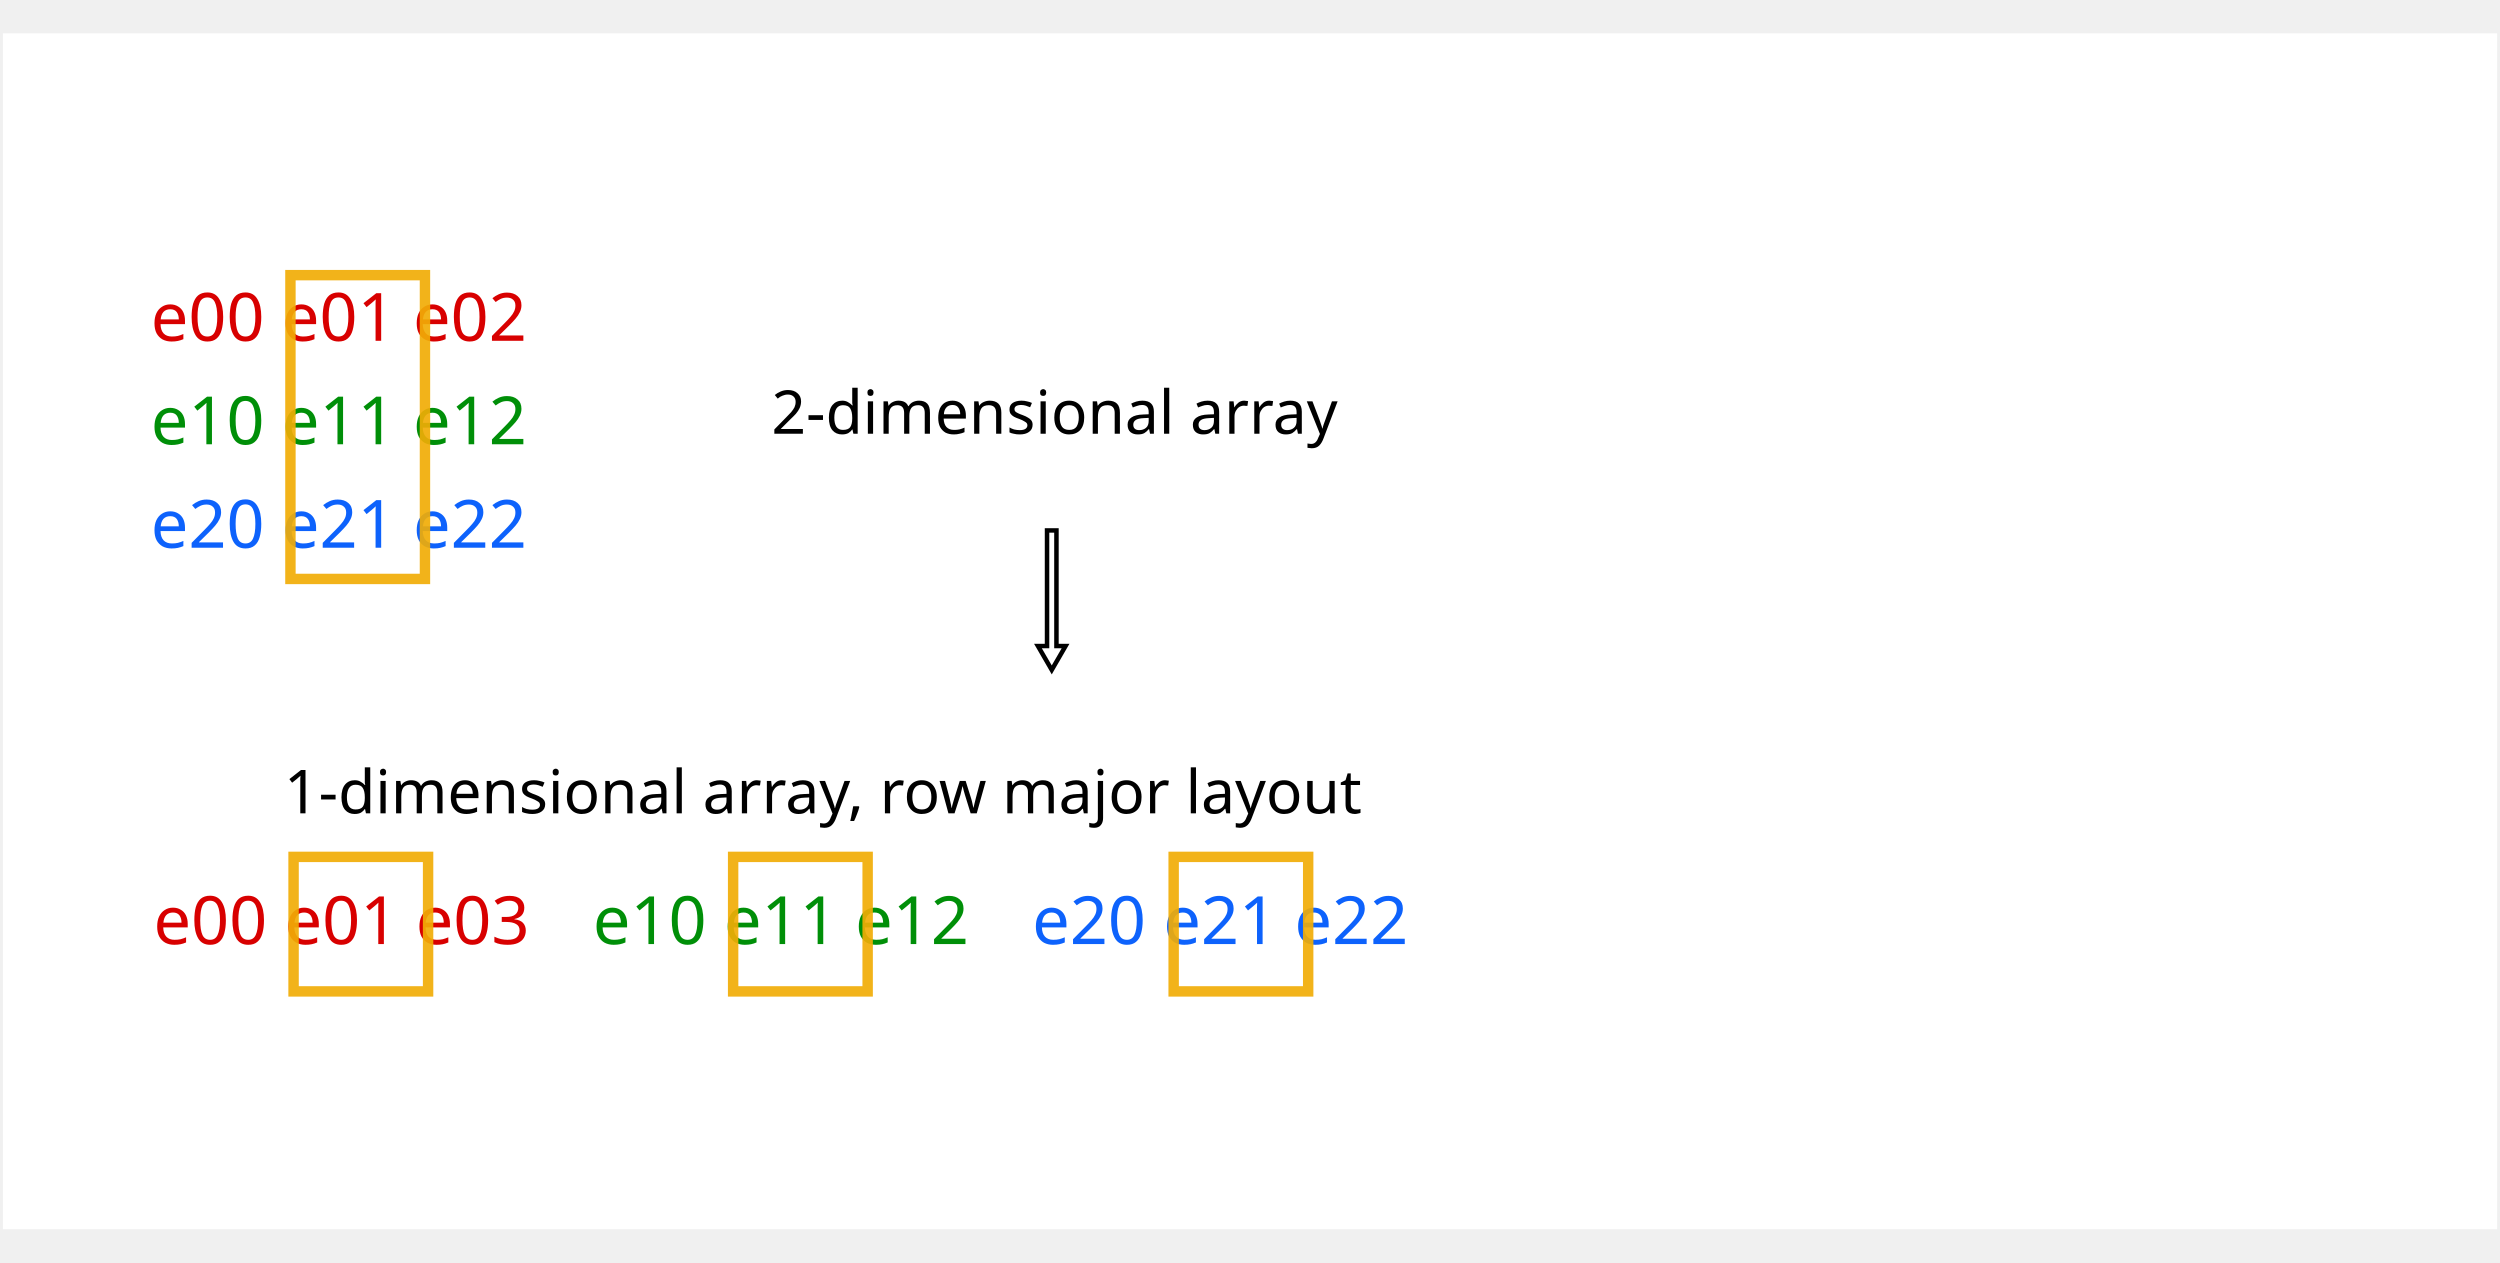
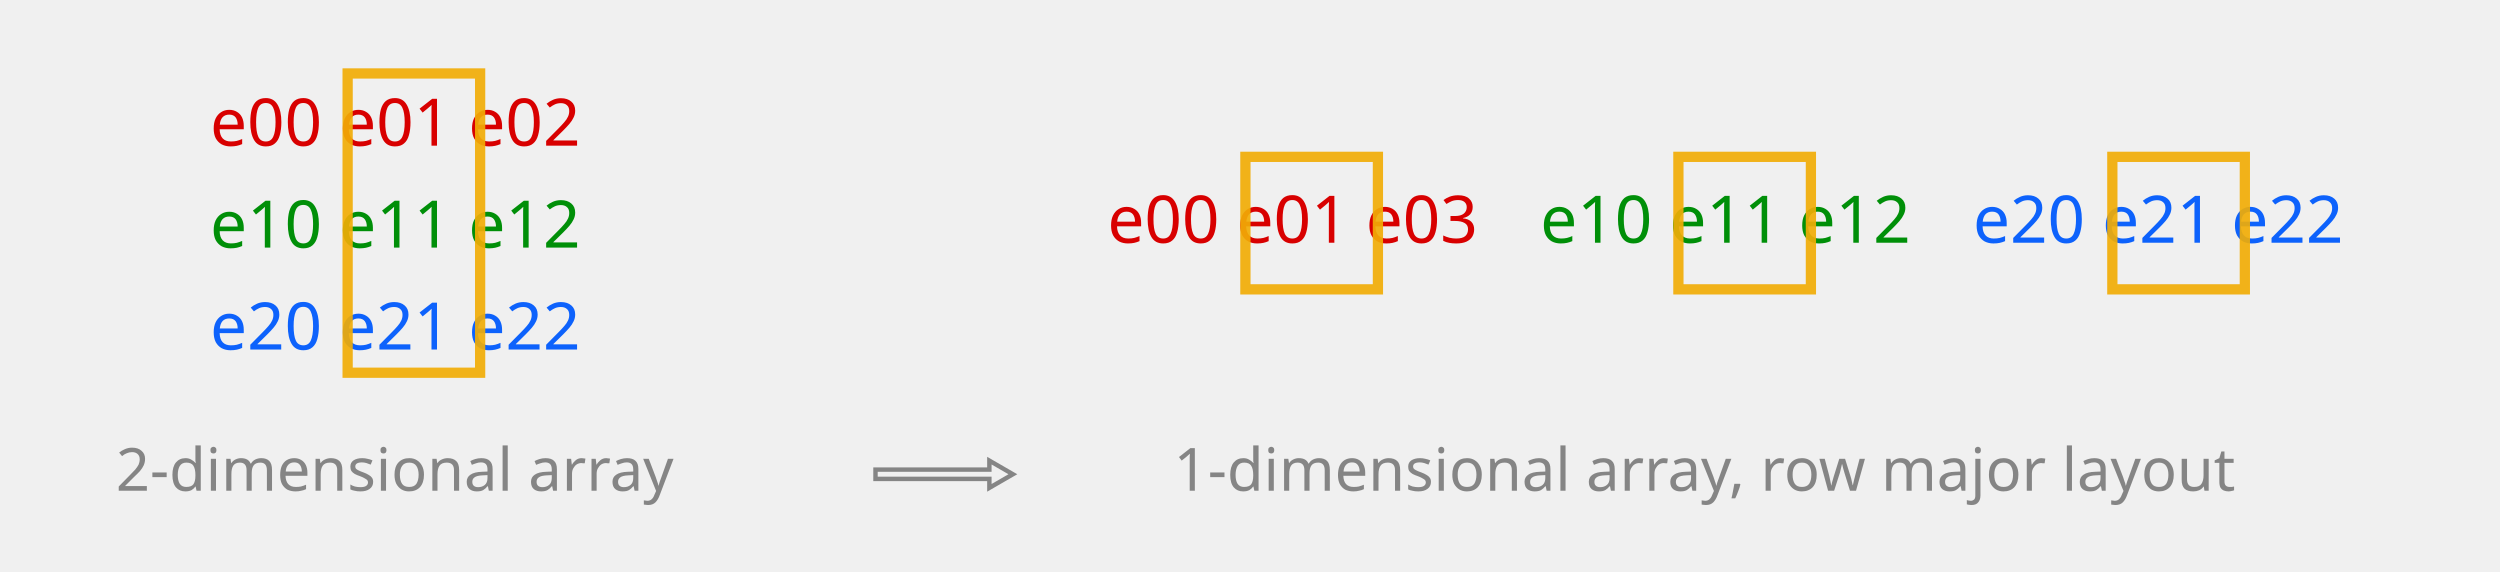
- <svg xmlns="http://www.w3.org/2000/svg" width="172.384mm" height="87.057mm" viewBox="0 0 172.384 87.057" version="1.1" id="svg8">
+ <svg xmlns="http://www.w3.org/2000/svg" width="175mm" height="40mm" viewBox="0 0 175 40" version="1.1" id="svg8">
  <defs id="defs2">
    <marker orient="auto" refY="0" refX="0" id="TriangleOutS" style="overflow:visible">
      <path id="path1051" d="M 5.77,0 -2.88,5 V -5 Z" style="fill:#ffffff;fill-opacity:1;fill-rule:evenodd;stroke:#000000;stroke-width:1pt;stroke-opacity:1" transform="scale(0.2)" />
    </marker>
    <marker orient="auto" refY="0" refX="0" id="EmptyTriangleOutL" style="overflow:visible">
      <path id="path1063" d="M 5.77,0 -2.88,5 V -5 Z" style="fill:#d80000;fill-opacity:1;fill-rule:evenodd;stroke:#000000;stroke-width:1pt;stroke-opacity:1" transform="matrix(0.8,0,0,0.8,-4.8,0)" />
    </marker>
  </defs>
-   <g id="layer1" transform="translate(0.00646171,-182.5521)">
-     <rect style="fill:#ffffff;fill-opacity:0.993;stroke:none;stroke-width:0.5;stroke-miterlimit:4;stroke-dasharray:none;stroke-opacity:0.915" id="rect1606" width="171.984" height="82.457" x="0.194" y="184.852" />
-     <g id="g881" transform="matrix(0.6504312,0,0,0.6504312,6.448398,73.54841)" style="stroke-width:1.537">
-       <text id="text817" y="203.713" x="6.061" style="font-style:normal;font-weight:normal;font-size:7.063px;line-height:1.25;font-family:sans-serif;letter-spacing:0px;word-spacing:0px;baseline-shift:baseline;fill:#d80000;fill-opacity:1;stroke:none;stroke-width:0.239" xml:space="preserve">
-         <tspan style="baseline-shift:baseline;fill:#d80000;fill-opacity:1;stroke-width:0.239" y="203.713" x="6.061" id="tspan815">e00 e01 e02</tspan>
-       </text>
-       <text id="text817-3" y="214.683" x="6.061" style="font-style:normal;font-weight:normal;font-size:7.063px;line-height:1.25;font-family:sans-serif;letter-spacing:0px;word-spacing:0px;baseline-shift:baseline;fill:#008f08;fill-opacity:1;stroke:none;stroke-width:0.239" xml:space="preserve">
-         <tspan style="baseline-shift:baseline;fill:#008f08;fill-opacity:1;stroke-width:0.239" y="214.683" x="6.061" id="tspan815-6">e10 e11 e12</tspan>
-       </text>
-       <text id="text817-7" y="225.653" x="6.061" style="font-style:normal;font-weight:normal;font-size:7.063px;line-height:1.25;font-family:sans-serif;letter-spacing:0px;word-spacing:0px;baseline-shift:baseline;fill:#0d62fc;fill-opacity:1;stroke:none;stroke-width:0.239" xml:space="preserve">
-         <tspan style="baseline-shift:baseline;fill:#0d62fc;fill-opacity:1;stroke-width:0.239" y="225.653" x="6.061" id="tspan815-5">e20 e21 e22</tspan>
-       </text>
+   <g id="layer1" transform="translate(0.00646171,-229.6091)">
+     <text xml:space="preserve" style="font-style:normal;font-weight:normal;font-size:4.171px;line-height:1.25;font-family:sans-serif;text-align:start;letter-spacing:0px;word-spacing:0px;text-anchor:start;fill:#858585;fill-opacity:1;stroke:none;stroke-width:0.24;" x="8.101" y="263.958" id="text893">
+       <tspan id="tspan891" x="8.101" y="263.958" style="text-align:start;text-anchor:start;stroke-width:0.24;fill:#858585;fill-opacity:1;">2-dimensional array</tspan>
+       <tspan x="8.101" y="269.172" style="text-align:start;text-anchor:start;stroke-width:0.24;fill:#858585;fill-opacity:1;" id="tspan895" />
+     </text>
+     <text xml:space="preserve" style="font-style:normal;font-weight:normal;font-size:4.171px;line-height:1.25;font-family:sans-serif;letter-spacing:0px;word-spacing:0px;fill:#858585;fill-opacity:1;stroke:none;stroke-width:0.24;" x="82.148" y="263.958" id="text899">
+       <tspan id="tspan897" x="82.148" y="263.958" style="stroke-width:0.24;fill:#858585;fill-opacity:1;">1-dimensional array, row major layout</tspan>
+     </text>
+     <g id="g1535" style="fill:none;stroke:#858585;stroke-width:0.164;stroke-miterlimit:4;stroke-dasharray:none;stroke-opacity:1" transform="matrix(1.891655,0,0,1.891655,-40.70114,-176.892)">
+       <path style="color:#000000;font-style:normal;font-variant:normal;font-weight:normal;font-stretch:normal;font-size:medium;line-height:normal;font-family:sans-serif;font-variant-ligatures:normal;font-variant-position:normal;font-variant-caps:normal;font-variant-numeric:normal;font-variant-alternates:normal;font-feature-settings:normal;text-indent:0;text-align:start;text-decoration:none;text-decoration-line:none;text-decoration-style:solid;text-decoration-color:#000000;letter-spacing:normal;word-spacing:normal;text-transform:none;writing-mode:lr-tb;direction:ltr;text-orientation:mixed;dominant-baseline:auto;baseline-shift:baseline;text-anchor:start;white-space:normal;shape-padding:0;clip-rule:nonzero;display:inline;overflow:visible;visibility:visible;opacity:1;isolation:auto;mix-blend-mode:normal;color-interpolation:sRGB;color-interpolation-filters:linearRGB;solid-color:#000000;solid-opacity:1;vector-effect:none;fill:none;fill-opacity:1;fill-rule:nonzero;stroke:#858585;stroke-width:0.164;stroke-linecap:butt;stroke-linejoin:miter;stroke-miterlimit:4;stroke-dasharray:none;stroke-dashoffset:0;stroke-opacity:1;color-rendering:auto;image-rendering:auto;shape-rendering:auto;text-rendering:auto;enable-background:accumulate" d="m 53.91,232.613 h 4.214 v 0.331 l 0.87,-0.503 -0.87,-0.503 v 0.331 h -4.214 z" id="path901" />
    </g>
-     <text xml:space="preserve" style="font-style:normal;font-weight:normal;font-size:4.171px;line-height:1.25;font-family:sans-serif;text-align:start;letter-spacing:0px;word-spacing:0px;text-anchor:start;fill:#000000;fill-opacity:1;stroke:none;stroke-width:0.24" x="53.182" y="212.459" id="text893">
-       <tspan id="tspan891" x="53.182" y="212.459" style="text-align:start;text-anchor:start;stroke-width:0.24">2-dimensional array</tspan>
-       <tspan x="53.182" y="217.673" style="text-align:start;text-anchor:start;stroke-width:0.24" id="tspan895" />
-     </text>
-     <text xml:space="preserve" style="font-style:normal;font-weight:normal;font-size:4.171px;line-height:1.25;font-family:sans-serif;letter-spacing:0px;word-spacing:0px;fill:#000000;fill-opacity:1;stroke:none;stroke-width:0.24" x="19.574" y="238.635" id="text899">
-       <tspan id="tspan897" x="19.574" y="238.635" style="stroke-width:0.24">1-dimensional array, row major layout</tspan>
-     </text>
-     <g id="g1535" style="fill:none;stroke:#000000;stroke-width:0.164;stroke-miterlimit:4;stroke-dasharray:none;stroke-opacity:1" transform="matrix(1.891655,0,0,1.891655,18.34238,-231.8066)">
-       <path style="color:#000000;font-style:normal;font-variant:normal;font-weight:normal;font-stretch:normal;font-size:medium;line-height:normal;font-family:sans-serif;font-variant-ligatures:normal;font-variant-position:normal;font-variant-caps:normal;font-variant-numeric:normal;font-variant-alternates:normal;font-feature-settings:normal;text-indent:0;text-align:start;text-decoration:none;text-decoration-line:none;text-decoration-style:solid;text-decoration-color:#000000;letter-spacing:normal;word-spacing:normal;text-transform:none;writing-mode:lr-tb;direction:ltr;text-orientation:mixed;dominant-baseline:auto;baseline-shift:baseline;text-anchor:start;white-space:normal;shape-padding:0;clip-rule:nonzero;display:inline;overflow:visible;visibility:visible;opacity:1;isolation:auto;mix-blend-mode:normal;color-interpolation:sRGB;color-interpolation-filters:linearRGB;solid-color:#000000;solid-opacity:1;vector-effect:none;fill:none;fill-opacity:1;fill-rule:nonzero;stroke:#000000;stroke-width:0.164;stroke-linecap:butt;stroke-linejoin:miter;stroke-miterlimit:4;stroke-dasharray:none;stroke-dashoffset:0;stroke-opacity:1;color-rendering:auto;image-rendering:auto;shape-rendering:auto;text-rendering:auto;enable-background:accumulate" d="m 28.466,238.381 v 4.214 h -0.331 l 0.503,0.87 0.503,-0.87 H 28.809 v -4.214 z" id="path901" />
-     </g>
-     <g id="g1604" transform="matrix(0.6504312,0,0,0.6504312,9.206507,89.43935)" style="stroke-width:1.537">
+     <g id="g1604" transform="matrix(0.6504312,0,0,0.6504312,76.14241,88.39062)" style="stroke-width:1.537">
      <g transform="translate(0,-6.879167)" id="g889" style="stroke-width:1.537">
        <text xml:space="preserve" style="font-style:normal;font-weight:normal;font-size:7.063px;line-height:1.25;font-family:sans-serif;letter-spacing:0px;word-spacing:0px;baseline-shift:baseline;fill:#d80000;fill-opacity:1;stroke:none;stroke-width:0.239" x="2.111" y="250.117" id="text817-35">
          <tspan id="tspan815-62" x="2.111" y="250.117" style="baseline-shift:baseline;fill:#d80000;fill-opacity:1;stroke-width:0.239">e00 e01 e03</tspan>
        </text>
        <text xml:space="preserve" style="font-style:normal;font-weight:normal;font-size:7.063px;line-height:1.25;font-family:sans-serif;letter-spacing:0px;word-spacing:0px;baseline-shift:baseline;fill:#008f08;fill-opacity:1;stroke:none;stroke-width:0.239" x="48.686" y="250.117" id="text817-3-9">
          <tspan id="tspan815-6-1" x="48.686" y="250.117" style="baseline-shift:baseline;fill:#008f08;fill-opacity:1;stroke-width:0.239">e10 e11 e12</tspan>
        </text>
        <text xml:space="preserve" style="font-style:normal;font-weight:normal;font-size:7.063px;line-height:1.25;font-family:sans-serif;letter-spacing:0px;word-spacing:0px;baseline-shift:baseline;fill:#0d62fc;fill-opacity:1;stroke:none;stroke-width:0.239" x="95.261" y="250.117" id="text817-7-2">
          <tspan id="tspan815-5-7" x="95.261" y="250.117" style="baseline-shift:baseline;fill:#0d62fc;fill-opacity:1;stroke-width:0.239">e20 e21 e22</tspan>
        </text>
      </g>
      <rect y="233.995" x="16.957" height="14.261" width="14.261" id="rect1565" style="fill:none;fill-opacity:1;stroke:#f1ad06;stroke-width:1.105;stroke-miterlimit:4;stroke-dasharray:none;stroke-opacity:0.915" />
      <rect y="233.995" x="63.556" height="14.261" width="14.261" id="rect1565-0" style="fill:none;fill-opacity:1;stroke:#f1ad06;stroke-width:1.105;stroke-miterlimit:4;stroke-dasharray:none;stroke-opacity:0.915" />
      <rect y="233.995" x="110.257" height="14.261" width="14.261" id="rect1565-9" style="fill:none;fill-opacity:1;stroke:#f1ad06;stroke-width:1.105;stroke-miterlimit:4;stroke-dasharray:none;stroke-opacity:0.915" />
    </g>
-     <rect style="fill:none;fill-opacity:1;stroke:#f1ad06;stroke-width:0.718;stroke-miterlimit:4;stroke-dasharray:none;stroke-opacity:0.915" id="rect1565-3" width="9.276" height="20.948" x="20.02" y="201.524" />
+     <g id="g1618" transform="translate(4.307162,33.75653)">
+       <g style="stroke-width:1.537" transform="matrix(0.6504312,0,0,0.6504312,6.448398,73.54841)" id="g881">
+         <text xml:space="preserve" style="font-style:normal;font-weight:normal;font-size:7.063px;line-height:1.25;font-family:sans-serif;letter-spacing:0px;word-spacing:0px;baseline-shift:baseline;fill:#d80000;fill-opacity:1;stroke:none;stroke-width:0.239" x="6.061" y="203.713" id="text817">
+           <tspan id="tspan815" x="6.061" y="203.713" style="baseline-shift:baseline;fill:#d80000;fill-opacity:1;stroke-width:0.239">e00 e01 e02</tspan>
+         </text>
+         <text xml:space="preserve" style="font-style:normal;font-weight:normal;font-size:7.063px;line-height:1.25;font-family:sans-serif;letter-spacing:0px;word-spacing:0px;baseline-shift:baseline;fill:#008f08;fill-opacity:1;stroke:none;stroke-width:0.239" x="6.061" y="214.683" id="text817-3">
+           <tspan id="tspan815-6" x="6.061" y="214.683" style="baseline-shift:baseline;fill:#008f08;fill-opacity:1;stroke-width:0.239">e10 e11 e12</tspan>
+         </text>
+         <text xml:space="preserve" style="font-style:normal;font-weight:normal;font-size:7.063px;line-height:1.25;font-family:sans-serif;letter-spacing:0px;word-spacing:0px;baseline-shift:baseline;fill:#0d62fc;fill-opacity:1;stroke:none;stroke-width:0.239" x="6.061" y="225.653" id="text817-7">
+           <tspan id="tspan815-5" x="6.061" y="225.653" style="baseline-shift:baseline;fill:#0d62fc;fill-opacity:1;stroke-width:0.239">e20 e21 e22</tspan>
+         </text>
+       </g>
+       <rect y="200.995" x="20.02" height="20.948" width="9.276" id="rect1565-3" style="fill:none;fill-opacity:1;stroke:#f1ad06;stroke-width:0.718;stroke-miterlimit:4;stroke-dasharray:none;stroke-opacity:0.915" />
+     </g>
  </g>
</svg>
